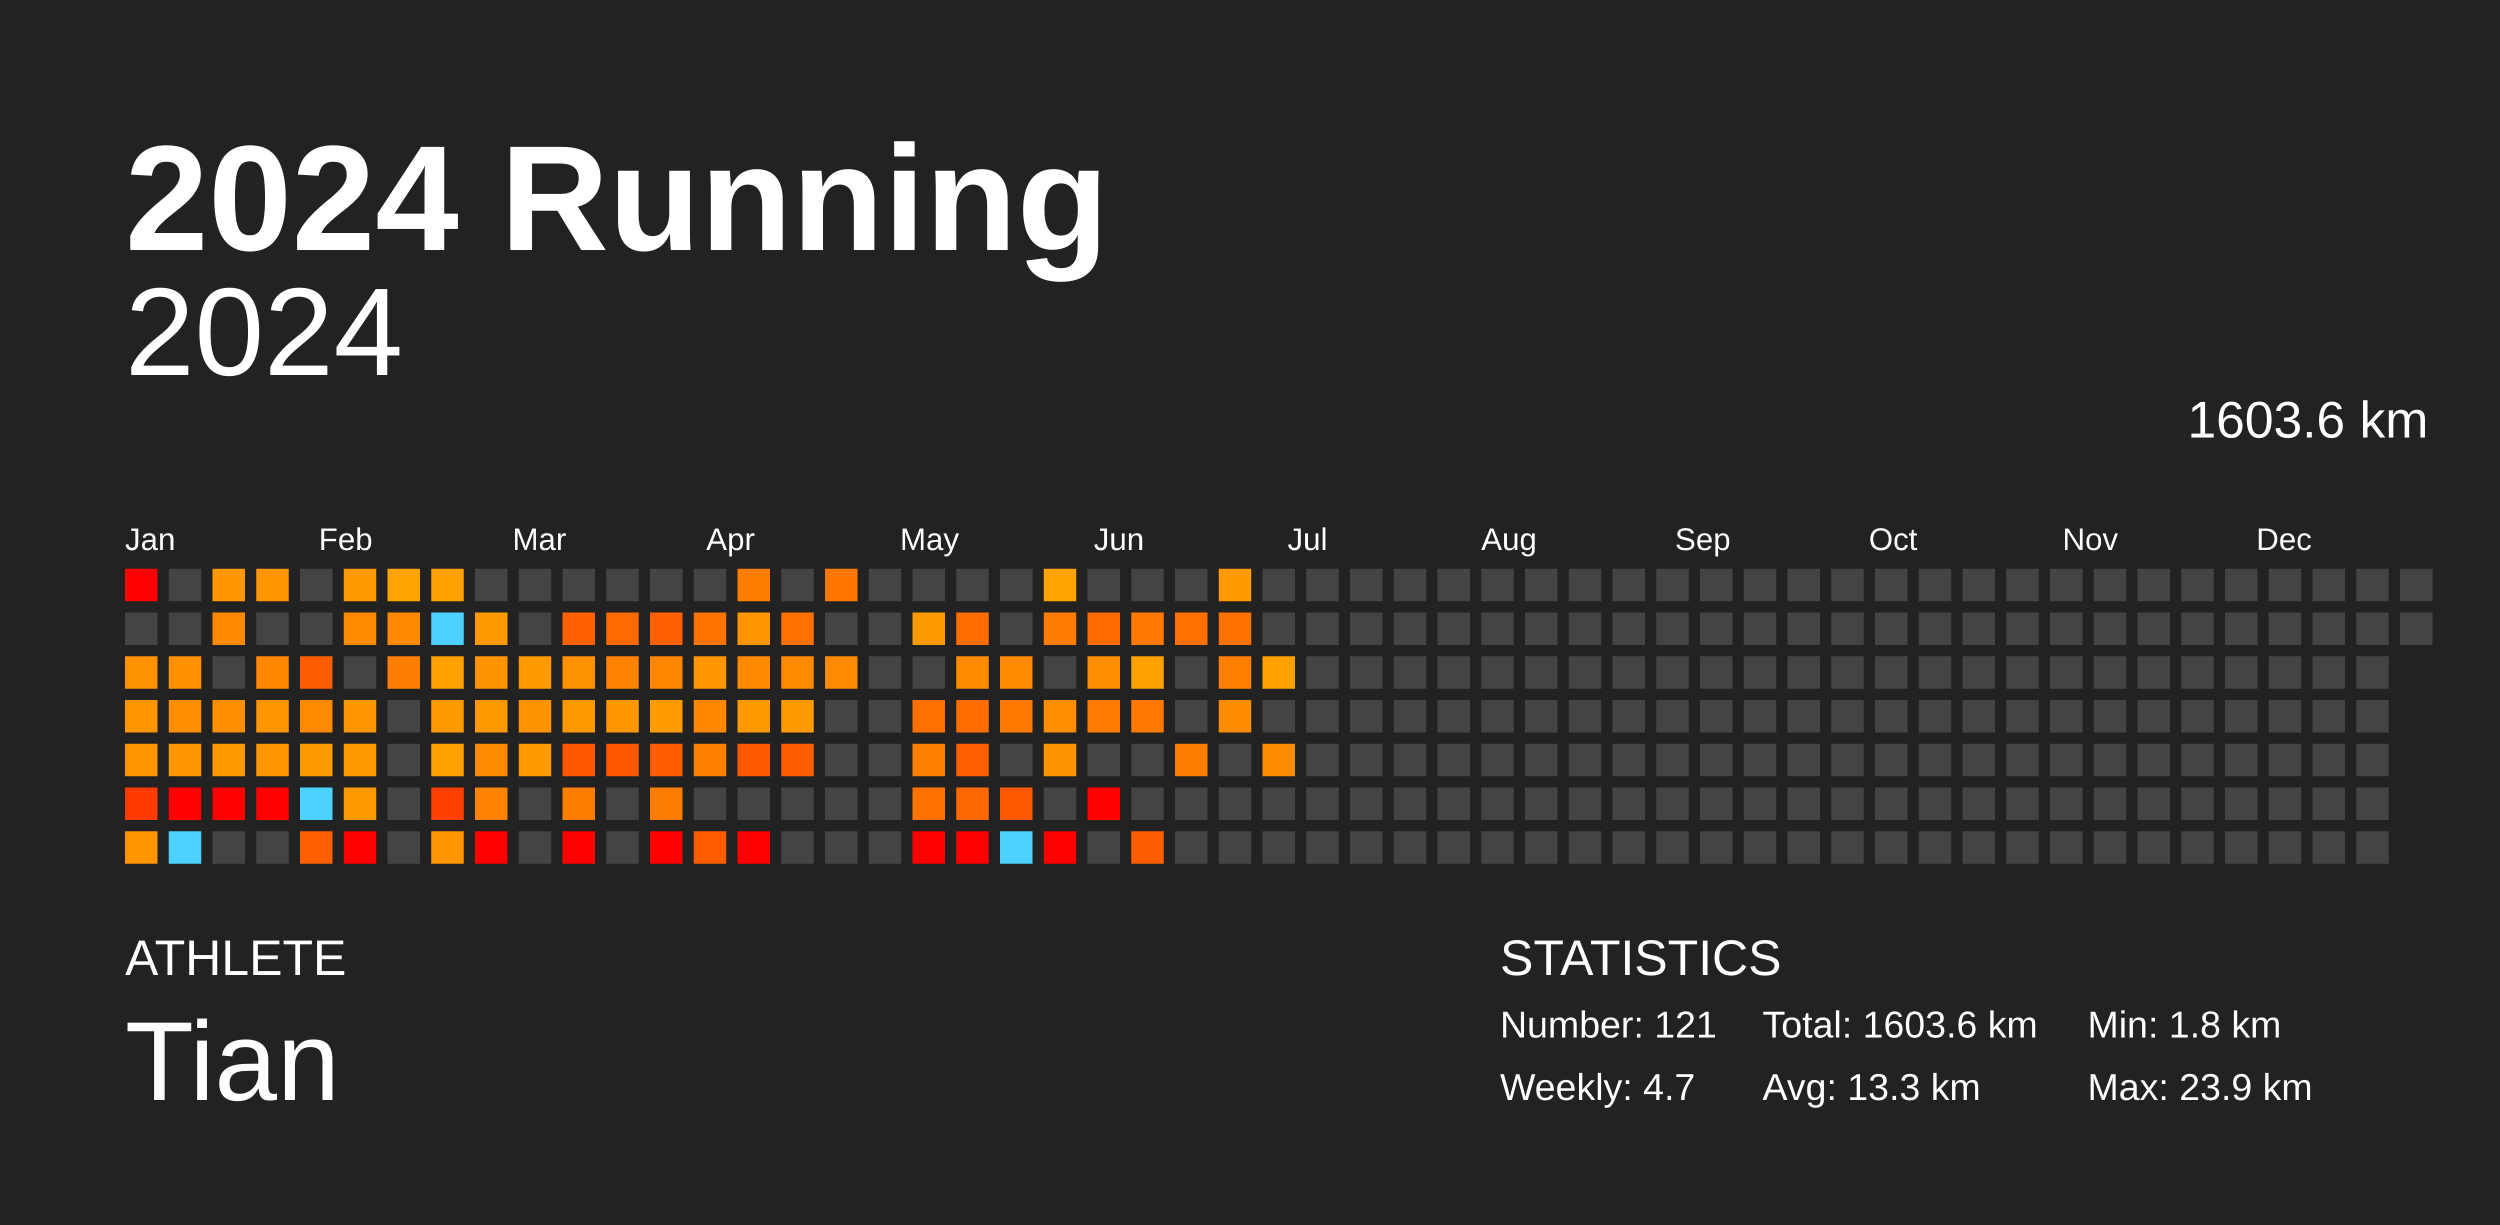
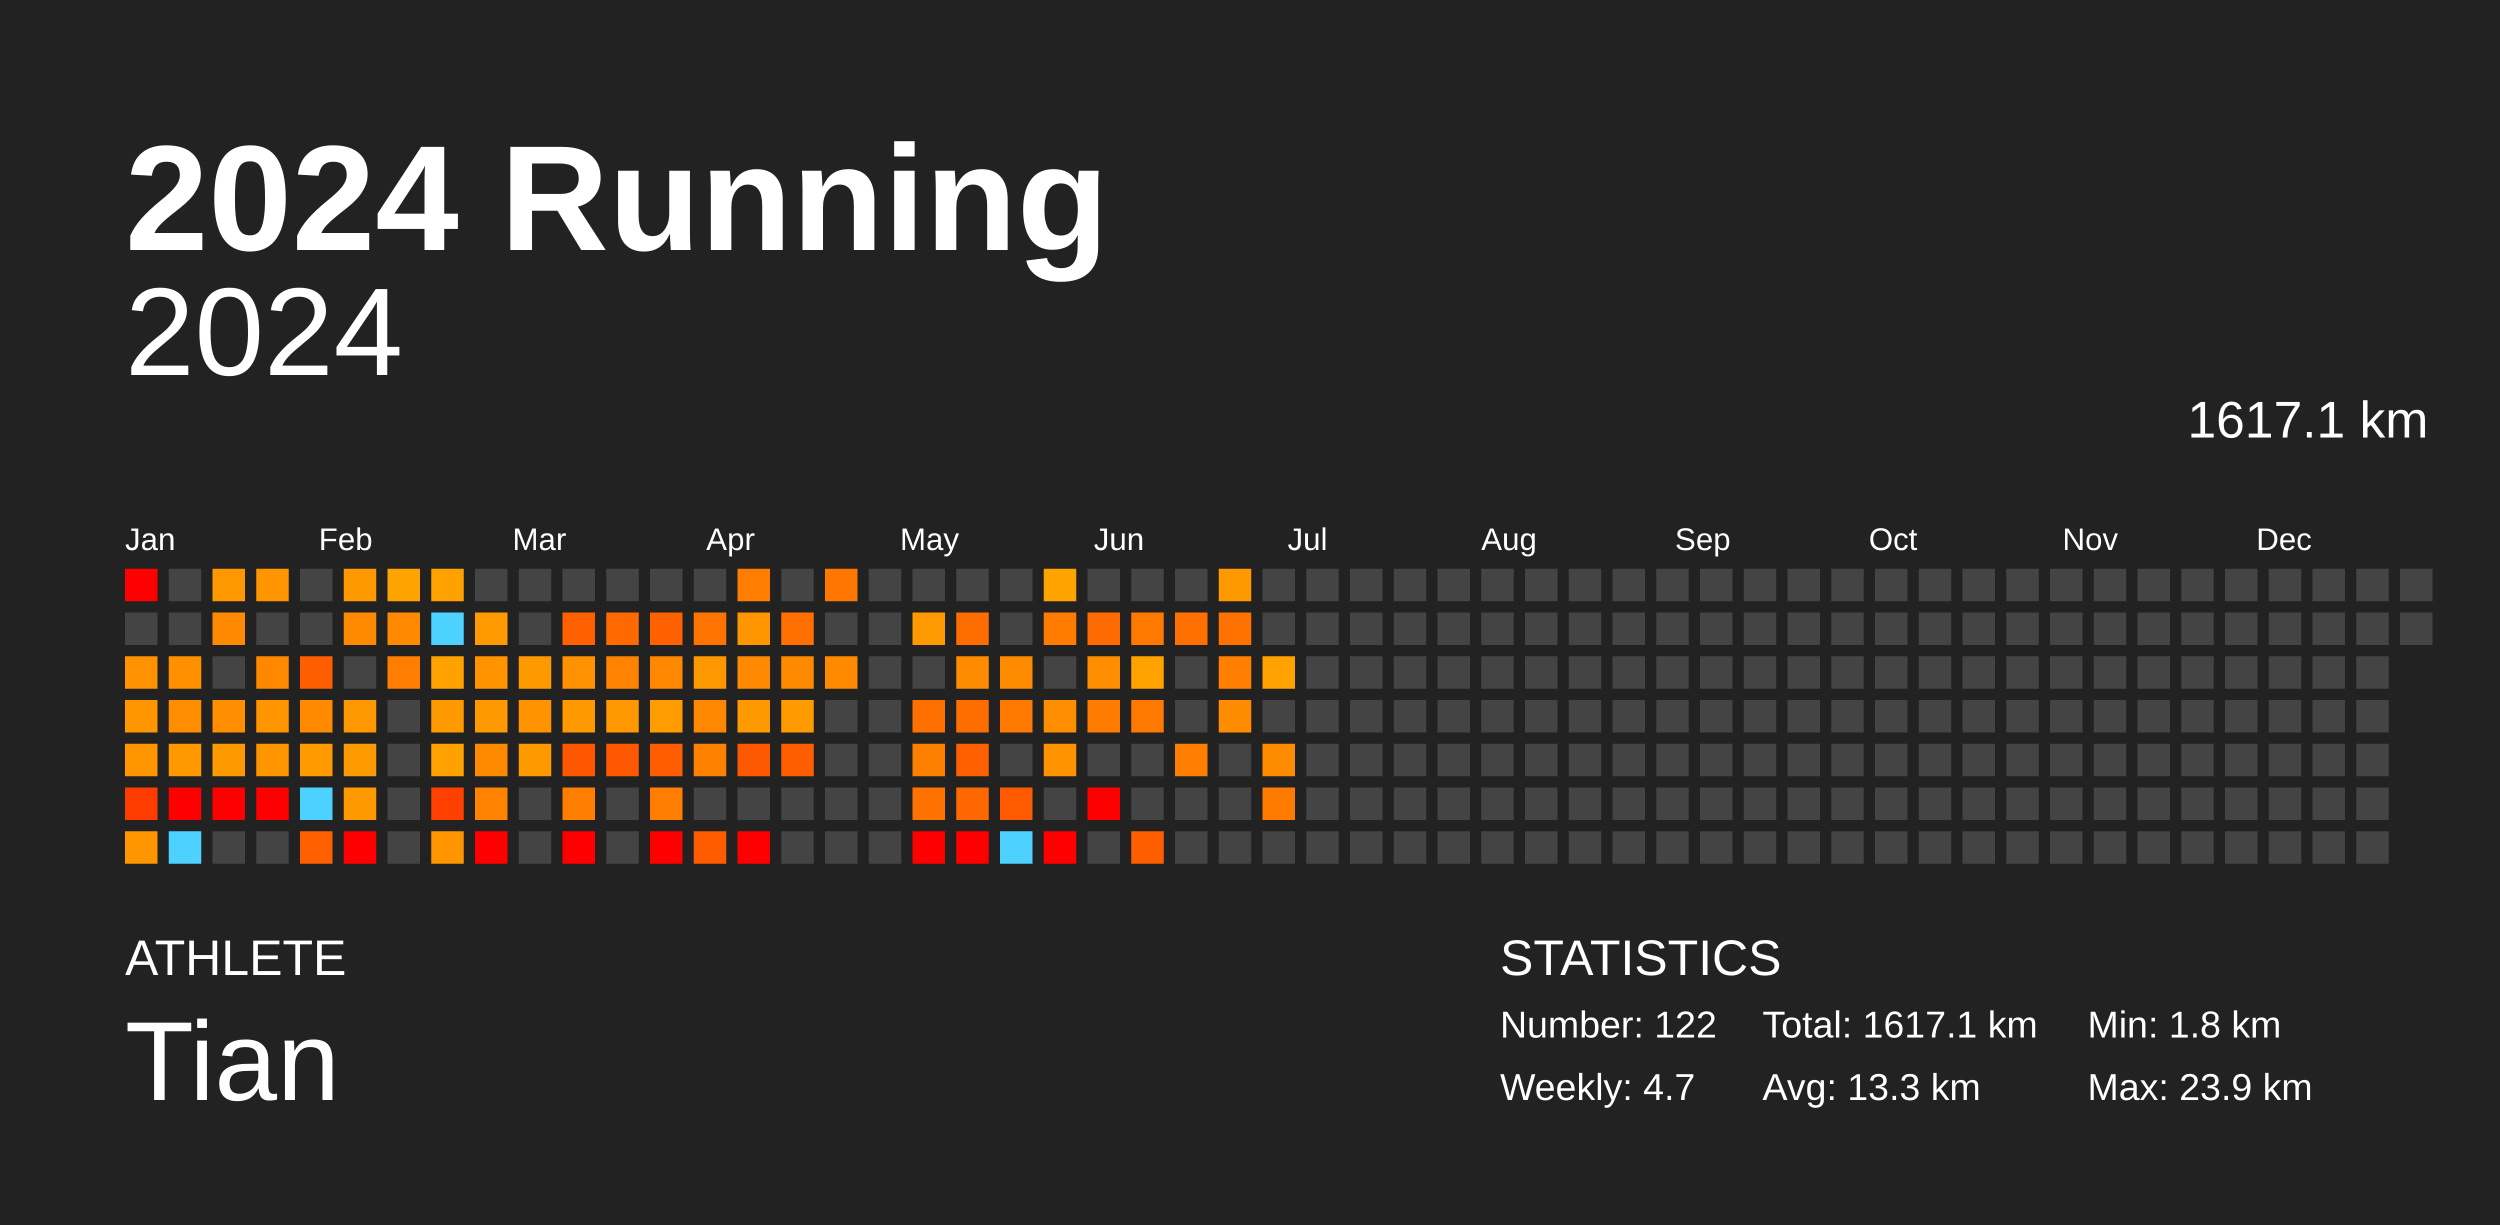
<svg xmlns="http://www.w3.org/2000/svg" baseProfile="full" height="98mm" version="1.1" viewBox="0,0,200,98" width="200mm">
  <defs />
  <rect fill="#222222" height="98" width="200" x="0" y="0" />
  <text fill="#FFFFFF" style="font-size:12px; font-family:Arial; font-weight:bold;" x="10" y="20">2024 Running</text>
  <text fill="#FFFFFF" style="font-size:4px; font-family:Arial" x="10" y="78">ATHLETE</text>
  <text fill="#FFFFFF" style="font-size:9px; font-family:Arial" x="10" y="88">Tian</text>
  <text fill="#FFFFFF" style="font-size:4px; font-family:Arial" x="120" y="78">STATISTICS</text>
-   <text fill="#FFFFFF" style="font-size:3px; font-family:Arial" x="120" y="83">Number: 121</text>
+   <text fill="#FFFFFF" style="font-size:3px; font-family:Arial" x="120" y="83">Number: 122</text>
  <text fill="#FFFFFF" style="font-size:3px; font-family:Arial" x="120" y="88">Weekly: 4.7</text>
-   <text fill="#FFFFFF" style="font-size:3px; font-family:Arial" x="141" y="83">Total: 1603.6 km</text>
+   <text fill="#FFFFFF" style="font-size:3px; font-family:Arial" x="141" y="83">Total: 1617.1 km</text>
  <text fill="#FFFFFF" style="font-size:3px; font-family:Arial" x="141" y="88">Avg: 13.3 km</text>
  <text fill="#FFFFFF" style="font-size:3px; font-family:Arial" x="167" y="83">Min: 1.8 km</text>
  <text fill="#FFFFFF" style="font-size:3px; font-family:Arial" x="167" y="88">Max: 23.9 km</text>
  <text alignment-baseline="hanging" fill="#FFFFFF" style="font-size:10.0px; font-family:Arial;" x="10" y="30">2024</text>
-   <text alignment-baseline="hanging" fill="#FFFFFF" style="font-size:4.125px; font-family:Arial;" x="175" y="35">1603.6 km</text>
+   <text alignment-baseline="hanging" fill="#FFFFFF" style="font-size:4.125px; font-family:Arial;" x="175" y="35">1617.1 km</text>
  <text fill="#FFFFFF" style="font-size:2.5px; font-family:Arial" x="10.0" y="44">Jan</text>
  <text fill="#FFFFFF" style="font-size:2.5px; font-family:Arial" x="25.5" y="44">Feb</text>
  <text fill="#FFFFFF" style="font-size:2.5px; font-family:Arial" x="41.0" y="44">Mar</text>
  <text fill="#FFFFFF" style="font-size:2.5px; font-family:Arial" x="56.5" y="44">Apr</text>
  <text fill="#FFFFFF" style="font-size:2.5px; font-family:Arial" x="72.0" y="44">May</text>
  <text fill="#FFFFFF" style="font-size:2.5px; font-family:Arial" x="87.5" y="44">Jun</text>
  <text fill="#FFFFFF" style="font-size:2.5px; font-family:Arial" x="103.0" y="44">Jul</text>
  <text fill="#FFFFFF" style="font-size:2.5px; font-family:Arial" x="118.5" y="44">Aug</text>
  <text fill="#FFFFFF" style="font-size:2.5px; font-family:Arial" x="134.0" y="44">Sep</text>
  <text fill="#FFFFFF" style="font-size:2.5px; font-family:Arial" x="149.5" y="44">Oct</text>
  <text fill="#FFFFFF" style="font-size:2.5px; font-family:Arial" x="165.0" y="44">Nov</text>
  <text fill="#FFFFFF" style="font-size:2.5px; font-family:Arial" x="180.5" y="44">Dec</text>
  <rect fill="red" height="2.6" width="2.6" x="10.0" y="45.5" />
  <rect fill="#444444" height="2.6" width="2.6" x="10.0" y="49.0" />
  <rect fill="#ff9200" height="2.6" width="2.6" x="10.0" y="52.5" />
  <rect fill="#ff9600" height="2.6" width="2.6" x="10.0" y="56.0" />
  <rect fill="#ff9500" height="2.6" width="2.6" x="10.0" y="59.5" />
  <rect fill="#ff3b00" height="2.6" width="2.6" x="10.0" y="63.0" />
  <rect fill="#ff9500" height="2.6" width="2.6" x="10.0" y="66.5" />
  <rect fill="#444444" height="2.6" width="2.6" x="13.5" y="45.5" />
  <rect fill="#444444" height="2.6" width="2.6" x="13.5" y="49.0" />
  <rect fill="#ff9100" height="2.6" width="2.6" x="13.5" y="52.5" />
  <rect fill="#ff8d00" height="2.6" width="2.6" x="13.5" y="56.0" />
  <rect fill="#ff9800" height="2.6" width="2.6" x="13.5" y="59.5" />
  <rect fill="red" height="2.6" width="2.6" x="13.5" y="63.0" />
  <rect fill="#4dd2ff" height="2.6" width="2.6" x="13.5" y="66.5" />
  <rect fill="#ff9800" height="2.6" width="2.6" x="17.0" y="45.5" />
  <rect fill="#ff8900" height="2.6" width="2.6" x="17.0" y="49.0" />
  <rect fill="#444444" height="2.6" width="2.6" x="17.0" y="52.5" />
  <rect fill="#ff8e00" height="2.6" width="2.6" x="17.0" y="56.0" />
  <rect fill="#ff9900" height="2.6" width="2.6" x="17.0" y="59.5" />
  <rect fill="red" height="2.6" width="2.6" x="17.0" y="63.0" />
  <rect fill="#444444" height="2.6" width="2.6" x="17.0" y="66.5" />
  <rect fill="#ff9500" height="2.6" width="2.6" x="20.5" y="45.5" />
  <rect fill="#444444" height="2.6" width="2.6" x="20.5" y="49.0" />
  <rect fill="#ff8800" height="2.6" width="2.6" x="20.5" y="52.5" />
  <rect fill="#ff9600" height="2.6" width="2.6" x="20.5" y="56.0" />
  <rect fill="#ff9600" height="2.6" width="2.6" x="20.5" y="59.5" />
  <rect fill="red" height="2.6" width="2.6" x="20.5" y="63.0" />
  <rect fill="#444444" height="2.6" width="2.6" x="20.5" y="66.5" />
  <rect fill="#444444" height="2.6" width="2.6" x="24.0" y="45.5" />
  <rect fill="#444444" height="2.6" width="2.6" x="24.0" y="49.0" />
  <rect fill="#ff5e00" height="2.6" width="2.6" x="24.0" y="52.5" />
  <rect fill="#ff8a00" height="2.6" width="2.6" x="24.0" y="56.0" />
  <rect fill="#ff9a00" height="2.6" width="2.6" x="24.0" y="59.5" />
  <rect fill="#4dd2ff" height="2.6" width="2.6" x="24.0" y="63.0" />
  <rect fill="#ff6100" height="2.6" width="2.6" x="24.0" y="66.5" />
  <rect fill="#ff9900" height="2.6" width="2.6" x="27.5" y="45.5" />
  <rect fill="#ff8a00" height="2.6" width="2.6" x="27.5" y="49.0" />
  <rect fill="#444444" height="2.6" width="2.6" x="27.5" y="52.5" />
  <rect fill="#ff9700" height="2.6" width="2.6" x="27.5" y="56.0" />
  <rect fill="#ff9a00" height="2.6" width="2.6" x="27.5" y="59.5" />
  <rect fill="#ff9900" height="2.6" width="2.6" x="27.5" y="63.0" />
  <rect fill="red" height="2.6" width="2.6" x="27.5" y="66.5" />
  <rect fill="#ffa300" height="2.6" width="2.6" x="31.0" y="45.5" />
  <rect fill="#ff8900" height="2.6" width="2.6" x="31.0" y="49.0" />
  <rect fill="#ff7d00" height="2.6" width="2.6" x="31.0" y="52.5" />
  <rect fill="#444444" height="2.6" width="2.6" x="31.0" y="56.0" />
  <rect fill="#444444" height="2.6" width="2.6" x="31.0" y="59.5" />
  <rect fill="#444444" height="2.6" width="2.6" x="31.0" y="63.0" />
  <rect fill="#444444" height="2.6" width="2.6" x="31.0" y="66.5" />
  <rect fill="#ffa200" height="2.6" width="2.6" x="34.5" y="45.5" />
  <rect fill="#4dd2ff" height="2.6" width="2.6" x="34.5" y="49.0" />
  <rect fill="#ffa200" height="2.6" width="2.6" x="34.5" y="52.5" />
  <rect fill="#ff9900" height="2.6" width="2.6" x="34.5" y="56.0" />
  <rect fill="#ffa100" height="2.6" width="2.6" x="34.5" y="59.5" />
  <rect fill="#ff4000" height="2.6" width="2.6" x="34.5" y="63.0" />
  <rect fill="#ff9600" height="2.6" width="2.6" x="34.5" y="66.5" />
  <rect fill="#444444" height="2.6" width="2.6" x="38.0" y="45.5" />
  <rect fill="#ff9a00" height="2.6" width="2.6" x="38.0" y="49.0" />
  <rect fill="#ff9300" height="2.6" width="2.6" x="38.0" y="52.5" />
  <rect fill="#ff9900" height="2.6" width="2.6" x="38.0" y="56.0" />
  <rect fill="#ff8a00" height="2.6" width="2.6" x="38.0" y="59.5" />
  <rect fill="#ff8200" height="2.6" width="2.6" x="38.0" y="63.0" />
  <rect fill="red" height="2.6" width="2.6" x="38.0" y="66.5" />
  <rect fill="#444444" height="2.6" width="2.6" x="41.5" y="45.5" />
  <rect fill="#444444" height="2.6" width="2.6" x="41.5" y="49.0" />
  <rect fill="#ff9900" height="2.6" width="2.6" x="41.5" y="52.5" />
  <rect fill="#ff9300" height="2.6" width="2.6" x="41.5" y="56.0" />
  <rect fill="#ff9900" height="2.6" width="2.6" x="41.5" y="59.5" />
  <rect fill="#444444" height="2.6" width="2.6" x="41.5" y="63.0" />
  <rect fill="#444444" height="2.6" width="2.6" x="41.5" y="66.5" />
  <rect fill="#444444" height="2.6" width="2.6" x="45.0" y="45.5" />
  <rect fill="#ff6100" height="2.6" width="2.6" x="45.0" y="49.0" />
  <rect fill="#ff9200" height="2.6" width="2.6" x="45.0" y="52.5" />
  <rect fill="#ff9900" height="2.6" width="2.6" x="45.0" y="56.0" />
  <rect fill="#ff5600" height="2.6" width="2.6" x="45.0" y="59.5" />
  <rect fill="#ff7e00" height="2.6" width="2.6" x="45.0" y="63.0" />
  <rect fill="red" height="2.6" width="2.6" x="45.0" y="66.5" />
  <rect fill="#444444" height="2.6" width="2.6" x="48.5" y="45.5" />
  <rect fill="#ff6900" height="2.6" width="2.6" x="48.5" y="49.0" />
  <rect fill="#ff8200" height="2.6" width="2.6" x="48.5" y="52.5" />
  <rect fill="#ff9800" height="2.6" width="2.6" x="48.5" y="56.0" />
  <rect fill="#ff5800" height="2.6" width="2.6" x="48.5" y="59.5" />
  <rect fill="#444444" height="2.6" width="2.6" x="48.5" y="63.0" />
  <rect fill="#444444" height="2.6" width="2.6" x="48.5" y="66.5" />
  <rect fill="#444444" height="2.6" width="2.6" x="52.0" y="45.5" />
  <rect fill="#ff6000" height="2.6" width="2.6" x="52.0" y="49.0" />
  <rect fill="#ff8800" height="2.6" width="2.6" x="52.0" y="52.5" />
  <rect fill="#ff9c00" height="2.6" width="2.6" x="52.0" y="56.0" />
  <rect fill="#ff5d00" height="2.6" width="2.6" x="52.0" y="59.5" />
  <rect fill="#ff7d00" height="2.6" width="2.6" x="52.0" y="63.0" />
  <rect fill="red" height="2.6" width="2.6" x="52.0" y="66.5" />
  <rect fill="#444444" height="2.6" width="2.6" x="55.5" y="45.5" />
  <rect fill="#ff7400" height="2.6" width="2.6" x="55.5" y="49.0" />
  <rect fill="#ff9700" height="2.6" width="2.6" x="55.5" y="52.5" />
  <rect fill="#ff8800" height="2.6" width="2.6" x="55.5" y="56.0" />
  <rect fill="#ff8100" height="2.6" width="2.6" x="55.5" y="59.5" />
  <rect fill="#444444" height="2.6" width="2.6" x="55.5" y="63.0" />
  <rect fill="#ff5c00" height="2.6" width="2.6" x="55.5" y="66.5" />
  <rect fill="#ff7e00" height="2.6" width="2.6" x="59.0" y="45.5" />
  <rect fill="#ff9500" height="2.6" width="2.6" x="59.0" y="49.0" />
  <rect fill="#ff8900" height="2.6" width="2.6" x="59.0" y="52.5" />
  <rect fill="#ff9900" height="2.6" width="2.6" x="59.0" y="56.0" />
  <rect fill="#ff5900" height="2.6" width="2.6" x="59.0" y="59.5" />
  <rect fill="#444444" height="2.6" width="2.6" x="59.0" y="63.0" />
  <rect fill="red" height="2.6" width="2.6" x="59.0" y="66.5" />
  <rect fill="#444444" height="2.6" width="2.6" x="62.5" y="45.5" />
  <rect fill="#ff7000" height="2.6" width="2.6" x="62.5" y="49.0" />
  <rect fill="#ff8a00" height="2.6" width="2.6" x="62.5" y="52.5" />
  <rect fill="#ff9b00" height="2.6" width="2.6" x="62.5" y="56.0" />
  <rect fill="#ff5e00" height="2.6" width="2.6" x="62.5" y="59.5" />
  <rect fill="#444444" height="2.6" width="2.6" x="62.5" y="63.0" />
  <rect fill="#444444" height="2.6" width="2.6" x="62.5" y="66.5" />
  <rect fill="#ff7600" height="2.6" width="2.6" x="66.0" y="45.5" />
  <rect fill="#444444" height="2.6" width="2.6" x="66.0" y="49.0" />
  <rect fill="#ff8a00" height="2.6" width="2.6" x="66.0" y="52.5" />
  <rect fill="#444444" height="2.6" width="2.6" x="66.0" y="56.0" />
  <rect fill="#444444" height="2.6" width="2.6" x="66.0" y="59.5" />
  <rect fill="#444444" height="2.6" width="2.6" x="66.0" y="63.0" />
  <rect fill="#444444" height="2.6" width="2.6" x="66.0" y="66.5" />
  <rect fill="#444444" height="2.6" width="2.6" x="69.5" y="45.5" />
  <rect fill="#444444" height="2.6" width="2.6" x="69.5" y="49.0" />
  <rect fill="#444444" height="2.6" width="2.6" x="69.5" y="52.5" />
  <rect fill="#444444" height="2.6" width="2.6" x="69.5" y="56.0" />
  <rect fill="#444444" height="2.6" width="2.6" x="69.5" y="59.5" />
  <rect fill="#444444" height="2.6" width="2.6" x="69.5" y="63.0" />
  <rect fill="#444444" height="2.6" width="2.6" x="69.5" y="66.5" />
  <rect fill="#444444" height="2.6" width="2.6" x="73.0" y="45.5" />
  <rect fill="#ff9b00" height="2.6" width="2.6" x="73.0" y="49.0" />
  <rect fill="#444444" height="2.6" width="2.6" x="73.0" y="52.5" />
  <rect fill="#ff7000" height="2.6" width="2.6" x="73.0" y="56.0" />
  <rect fill="#ff7f00" height="2.6" width="2.6" x="73.0" y="59.5" />
  <rect fill="#ff7200" height="2.6" width="2.6" x="73.0" y="63.0" />
  <rect fill="red" height="2.6" width="2.6" x="73.0" y="66.5" />
  <rect fill="#444444" height="2.6" width="2.6" x="76.5" y="45.5" />
  <rect fill="#ff6c00" height="2.6" width="2.6" x="76.5" y="49.0" />
  <rect fill="#ff8c00" height="2.6" width="2.6" x="76.5" y="52.5" />
  <rect fill="#ff6d00" height="2.6" width="2.6" x="76.5" y="56.0" />
  <rect fill="#ff5f00" height="2.6" width="2.6" x="76.5" y="59.5" />
  <rect fill="#ff6800" height="2.6" width="2.6" x="76.5" y="63.0" />
  <rect fill="red" height="2.6" width="2.6" x="76.5" y="66.5" />
  <rect fill="#444444" height="2.6" width="2.6" x="80.0" y="45.5" />
  <rect fill="#444444" height="2.6" width="2.6" x="80.0" y="49.0" />
  <rect fill="#ff8b00" height="2.6" width="2.6" x="80.0" y="52.5" />
  <rect fill="#ff7900" height="2.6" width="2.6" x="80.0" y="56.0" />
  <rect fill="#444444" height="2.6" width="2.6" x="80.0" y="59.5" />
  <rect fill="#ff5a00" height="2.6" width="2.6" x="80.0" y="63.0" />
  <rect fill="#4dd2ff" height="2.6" width="2.6" x="80.0" y="66.5" />
  <rect fill="#ffa300" height="2.6" width="2.6" x="83.5" y="45.5" />
  <rect fill="#ff7c00" height="2.6" width="2.6" x="83.5" y="49.0" />
  <rect fill="#444444" height="2.6" width="2.6" x="83.5" y="52.5" />
  <rect fill="#ff8d00" height="2.6" width="2.6" x="83.5" y="56.0" />
  <rect fill="#ff9400" height="2.6" width="2.6" x="83.5" y="59.5" />
  <rect fill="#444444" height="2.6" width="2.6" x="83.5" y="63.0" />
  <rect fill="red" height="2.6" width="2.6" x="83.5" y="66.5" />
  <rect fill="#444444" height="2.6" width="2.6" x="87.0" y="45.5" />
  <rect fill="#ff6b00" height="2.6" width="2.6" x="87.0" y="49.0" />
  <rect fill="#ff8d00" height="2.6" width="2.6" x="87.0" y="52.5" />
  <rect fill="#ff7c00" height="2.6" width="2.6" x="87.0" y="56.0" />
  <rect fill="#444444" height="2.6" width="2.6" x="87.0" y="59.5" />
  <rect fill="red" height="2.6" width="2.6" x="87.0" y="63.0" />
  <rect fill="#444444" height="2.6" width="2.6" x="87.0" y="66.5" />
  <rect fill="#444444" height="2.6" width="2.6" x="90.5" y="45.5" />
  <rect fill="#ff7900" height="2.6" width="2.6" x="90.5" y="49.0" />
  <rect fill="#ffa200" height="2.6" width="2.6" x="90.5" y="52.5" />
  <rect fill="#ff7800" height="2.6" width="2.6" x="90.5" y="56.0" />
  <rect fill="#444444" height="2.6" width="2.6" x="90.5" y="59.5" />
  <rect fill="#444444" height="2.6" width="2.6" x="90.5" y="63.0" />
  <rect fill="#ff5e00" height="2.6" width="2.6" x="90.5" y="66.5" />
  <rect fill="#444444" height="2.6" width="2.6" x="94.0" y="45.5" />
  <rect fill="#ff7000" height="2.6" width="2.6" x="94.0" y="49.0" />
  <rect fill="#444444" height="2.6" width="2.6" x="94.0" y="52.5" />
  <rect fill="#444444" height="2.6" width="2.6" x="94.0" y="56.0" />
  <rect fill="#ff7e00" height="2.6" width="2.6" x="94.0" y="59.5" />
  <rect fill="#444444" height="2.6" width="2.6" x="94.0" y="63.0" />
  <rect fill="#444444" height="2.6" width="2.6" x="94.0" y="66.5" />
  <rect fill="#ff9900" height="2.6" width="2.6" x="97.5" y="45.5" />
  <rect fill="#ff7200" height="2.6" width="2.6" x="97.5" y="49.0" />
  <rect fill="#ff7f00" height="2.6" width="2.6" x="97.5" y="52.5" />
  <rect fill="#ff8b00" height="2.6" width="2.6" x="97.5" y="56.0" />
  <rect fill="#444444" height="2.6" width="2.6" x="97.5" y="59.5" />
  <rect fill="#444444" height="2.6" width="2.6" x="97.5" y="63.0" />
  <rect fill="#444444" height="2.6" width="2.6" x="97.5" y="66.5" />
  <rect fill="#444444" height="2.6" width="2.6" x="101.0" y="45.5" />
  <rect fill="#444444" height="2.6" width="2.6" x="101.0" y="49.0" />
  <rect fill="#ffa200" height="2.6" width="2.6" x="101.0" y="52.5" />
  <rect fill="#444444" height="2.6" width="2.6" x="101.0" y="56.0" />
  <rect fill="#ff8b00" height="2.6" width="2.6" x="101.0" y="59.5" />
-   <rect fill="#444444" height="2.6" width="2.6" x="101.0" y="63.0" />
+   <rect fill="#ff7b00" height="2.6" width="2.6" x="101.0" y="63.0" />
  <rect fill="#444444" height="2.6" width="2.6" x="101.0" y="66.5" />
  <rect fill="#444444" height="2.6" width="2.6" x="104.5" y="45.5" />
  <rect fill="#444444" height="2.6" width="2.6" x="104.5" y="49.0" />
  <rect fill="#444444" height="2.6" width="2.6" x="104.5" y="52.5" />
  <rect fill="#444444" height="2.6" width="2.6" x="104.5" y="56.0" />
  <rect fill="#444444" height="2.6" width="2.6" x="104.5" y="59.5" />
  <rect fill="#444444" height="2.6" width="2.6" x="104.5" y="63.0" />
  <rect fill="#444444" height="2.6" width="2.6" x="104.5" y="66.5" />
  <rect fill="#444444" height="2.6" width="2.6" x="108.0" y="45.5" />
  <rect fill="#444444" height="2.6" width="2.6" x="108.0" y="49.0" />
  <rect fill="#444444" height="2.6" width="2.6" x="108.0" y="52.5" />
  <rect fill="#444444" height="2.6" width="2.6" x="108.0" y="56.0" />
  <rect fill="#444444" height="2.6" width="2.6" x="108.0" y="59.5" />
  <rect fill="#444444" height="2.6" width="2.6" x="108.0" y="63.0" />
  <rect fill="#444444" height="2.6" width="2.6" x="108.0" y="66.5" />
  <rect fill="#444444" height="2.6" width="2.6" x="111.5" y="45.5" />
  <rect fill="#444444" height="2.6" width="2.6" x="111.5" y="49.0" />
  <rect fill="#444444" height="2.6" width="2.6" x="111.5" y="52.5" />
  <rect fill="#444444" height="2.6" width="2.6" x="111.5" y="56.0" />
  <rect fill="#444444" height="2.6" width="2.6" x="111.5" y="59.5" />
  <rect fill="#444444" height="2.6" width="2.6" x="111.5" y="63.0" />
  <rect fill="#444444" height="2.6" width="2.6" x="111.5" y="66.5" />
  <rect fill="#444444" height="2.6" width="2.6" x="115.0" y="45.5" />
  <rect fill="#444444" height="2.6" width="2.6" x="115.0" y="49.0" />
  <rect fill="#444444" height="2.6" width="2.6" x="115.0" y="52.5" />
  <rect fill="#444444" height="2.6" width="2.6" x="115.0" y="56.0" />
  <rect fill="#444444" height="2.6" width="2.6" x="115.0" y="59.5" />
  <rect fill="#444444" height="2.6" width="2.6" x="115.0" y="63.0" />
  <rect fill="#444444" height="2.6" width="2.6" x="115.0" y="66.5" />
  <rect fill="#444444" height="2.6" width="2.6" x="118.5" y="45.5" />
  <rect fill="#444444" height="2.6" width="2.6" x="118.5" y="49.0" />
  <rect fill="#444444" height="2.6" width="2.6" x="118.5" y="52.5" />
  <rect fill="#444444" height="2.6" width="2.6" x="118.5" y="56.0" />
  <rect fill="#444444" height="2.6" width="2.6" x="118.5" y="59.5" />
  <rect fill="#444444" height="2.6" width="2.6" x="118.5" y="63.0" />
  <rect fill="#444444" height="2.6" width="2.6" x="118.5" y="66.5" />
  <rect fill="#444444" height="2.6" width="2.6" x="122.0" y="45.5" />
  <rect fill="#444444" height="2.6" width="2.6" x="122.0" y="49.0" />
  <rect fill="#444444" height="2.6" width="2.6" x="122.0" y="52.5" />
  <rect fill="#444444" height="2.6" width="2.6" x="122.0" y="56.0" />
  <rect fill="#444444" height="2.6" width="2.6" x="122.0" y="59.5" />
  <rect fill="#444444" height="2.6" width="2.6" x="122.0" y="63.0" />
  <rect fill="#444444" height="2.6" width="2.6" x="122.0" y="66.5" />
  <rect fill="#444444" height="2.6" width="2.6" x="125.5" y="45.5" />
  <rect fill="#444444" height="2.6" width="2.6" x="125.5" y="49.0" />
  <rect fill="#444444" height="2.6" width="2.6" x="125.5" y="52.5" />
  <rect fill="#444444" height="2.6" width="2.6" x="125.5" y="56.0" />
  <rect fill="#444444" height="2.6" width="2.6" x="125.5" y="59.5" />
  <rect fill="#444444" height="2.6" width="2.6" x="125.5" y="63.0" />
  <rect fill="#444444" height="2.6" width="2.6" x="125.5" y="66.5" />
  <rect fill="#444444" height="2.6" width="2.6" x="129.0" y="45.5" />
  <rect fill="#444444" height="2.6" width="2.6" x="129.0" y="49.0" />
  <rect fill="#444444" height="2.6" width="2.6" x="129.0" y="52.5" />
  <rect fill="#444444" height="2.6" width="2.6" x="129.0" y="56.0" />
  <rect fill="#444444" height="2.6" width="2.6" x="129.0" y="59.5" />
  <rect fill="#444444" height="2.6" width="2.6" x="129.0" y="63.0" />
  <rect fill="#444444" height="2.6" width="2.6" x="129.0" y="66.5" />
  <rect fill="#444444" height="2.6" width="2.6" x="132.5" y="45.5" />
  <rect fill="#444444" height="2.6" width="2.6" x="132.5" y="49.0" />
  <rect fill="#444444" height="2.6" width="2.6" x="132.5" y="52.5" />
  <rect fill="#444444" height="2.6" width="2.6" x="132.5" y="56.0" />
  <rect fill="#444444" height="2.6" width="2.6" x="132.5" y="59.5" />
  <rect fill="#444444" height="2.6" width="2.6" x="132.5" y="63.0" />
  <rect fill="#444444" height="2.6" width="2.6" x="132.5" y="66.5" />
  <rect fill="#444444" height="2.6" width="2.6" x="136.0" y="45.5" />
  <rect fill="#444444" height="2.6" width="2.6" x="136.0" y="49.0" />
  <rect fill="#444444" height="2.6" width="2.6" x="136.0" y="52.5" />
  <rect fill="#444444" height="2.6" width="2.6" x="136.0" y="56.0" />
  <rect fill="#444444" height="2.6" width="2.6" x="136.0" y="59.5" />
  <rect fill="#444444" height="2.6" width="2.6" x="136.0" y="63.0" />
  <rect fill="#444444" height="2.6" width="2.6" x="136.0" y="66.5" />
  <rect fill="#444444" height="2.6" width="2.6" x="139.5" y="45.5" />
  <rect fill="#444444" height="2.6" width="2.6" x="139.5" y="49.0" />
  <rect fill="#444444" height="2.6" width="2.6" x="139.5" y="52.5" />
  <rect fill="#444444" height="2.6" width="2.6" x="139.5" y="56.0" />
  <rect fill="#444444" height="2.6" width="2.6" x="139.5" y="59.5" />
  <rect fill="#444444" height="2.6" width="2.6" x="139.5" y="63.0" />
  <rect fill="#444444" height="2.6" width="2.6" x="139.5" y="66.5" />
  <rect fill="#444444" height="2.6" width="2.6" x="143.0" y="45.5" />
  <rect fill="#444444" height="2.6" width="2.6" x="143.0" y="49.0" />
  <rect fill="#444444" height="2.6" width="2.6" x="143.0" y="52.5" />
  <rect fill="#444444" height="2.6" width="2.6" x="143.0" y="56.0" />
  <rect fill="#444444" height="2.6" width="2.6" x="143.0" y="59.5" />
  <rect fill="#444444" height="2.6" width="2.6" x="143.0" y="63.0" />
  <rect fill="#444444" height="2.6" width="2.6" x="143.0" y="66.5" />
  <rect fill="#444444" height="2.6" width="2.6" x="146.5" y="45.5" />
  <rect fill="#444444" height="2.6" width="2.6" x="146.5" y="49.0" />
  <rect fill="#444444" height="2.6" width="2.6" x="146.5" y="52.5" />
  <rect fill="#444444" height="2.6" width="2.6" x="146.5" y="56.0" />
  <rect fill="#444444" height="2.6" width="2.6" x="146.5" y="59.5" />
  <rect fill="#444444" height="2.6" width="2.6" x="146.5" y="63.0" />
  <rect fill="#444444" height="2.6" width="2.6" x="146.5" y="66.5" />
  <rect fill="#444444" height="2.6" width="2.6" x="150.0" y="45.5" />
  <rect fill="#444444" height="2.6" width="2.6" x="150.0" y="49.0" />
  <rect fill="#444444" height="2.6" width="2.6" x="150.0" y="52.5" />
  <rect fill="#444444" height="2.6" width="2.6" x="150.0" y="56.0" />
  <rect fill="#444444" height="2.6" width="2.6" x="150.0" y="59.5" />
  <rect fill="#444444" height="2.6" width="2.6" x="150.0" y="63.0" />
  <rect fill="#444444" height="2.6" width="2.6" x="150.0" y="66.5" />
  <rect fill="#444444" height="2.6" width="2.6" x="153.5" y="45.5" />
  <rect fill="#444444" height="2.6" width="2.6" x="153.5" y="49.0" />
  <rect fill="#444444" height="2.6" width="2.6" x="153.5" y="52.5" />
  <rect fill="#444444" height="2.6" width="2.6" x="153.5" y="56.0" />
  <rect fill="#444444" height="2.6" width="2.6" x="153.5" y="59.5" />
  <rect fill="#444444" height="2.6" width="2.6" x="153.5" y="63.0" />
  <rect fill="#444444" height="2.6" width="2.6" x="153.5" y="66.5" />
  <rect fill="#444444" height="2.6" width="2.6" x="157.0" y="45.5" />
  <rect fill="#444444" height="2.6" width="2.6" x="157.0" y="49.0" />
  <rect fill="#444444" height="2.6" width="2.6" x="157.0" y="52.5" />
  <rect fill="#444444" height="2.6" width="2.6" x="157.0" y="56.0" />
  <rect fill="#444444" height="2.6" width="2.6" x="157.0" y="59.5" />
  <rect fill="#444444" height="2.6" width="2.6" x="157.0" y="63.0" />
  <rect fill="#444444" height="2.6" width="2.6" x="157.0" y="66.5" />
  <rect fill="#444444" height="2.6" width="2.6" x="160.5" y="45.5" />
  <rect fill="#444444" height="2.6" width="2.6" x="160.5" y="49.0" />
  <rect fill="#444444" height="2.6" width="2.6" x="160.5" y="52.5" />
  <rect fill="#444444" height="2.6" width="2.6" x="160.5" y="56.0" />
  <rect fill="#444444" height="2.6" width="2.6" x="160.5" y="59.5" />
  <rect fill="#444444" height="2.6" width="2.6" x="160.5" y="63.0" />
  <rect fill="#444444" height="2.6" width="2.6" x="160.5" y="66.5" />
  <rect fill="#444444" height="2.6" width="2.6" x="164.0" y="45.5" />
  <rect fill="#444444" height="2.6" width="2.6" x="164.0" y="49.0" />
  <rect fill="#444444" height="2.6" width="2.6" x="164.0" y="52.5" />
  <rect fill="#444444" height="2.6" width="2.6" x="164.0" y="56.0" />
  <rect fill="#444444" height="2.6" width="2.6" x="164.0" y="59.5" />
  <rect fill="#444444" height="2.6" width="2.6" x="164.0" y="63.0" />
  <rect fill="#444444" height="2.6" width="2.6" x="164.0" y="66.5" />
  <rect fill="#444444" height="2.6" width="2.6" x="167.5" y="45.5" />
  <rect fill="#444444" height="2.6" width="2.6" x="167.5" y="49.0" />
  <rect fill="#444444" height="2.6" width="2.6" x="167.5" y="52.5" />
  <rect fill="#444444" height="2.6" width="2.6" x="167.5" y="56.0" />
  <rect fill="#444444" height="2.6" width="2.6" x="167.5" y="59.5" />
  <rect fill="#444444" height="2.6" width="2.6" x="167.5" y="63.0" />
  <rect fill="#444444" height="2.6" width="2.6" x="167.5" y="66.5" />
  <rect fill="#444444" height="2.6" width="2.6" x="171.0" y="45.5" />
  <rect fill="#444444" height="2.6" width="2.6" x="171.0" y="49.0" />
  <rect fill="#444444" height="2.6" width="2.6" x="171.0" y="52.5" />
  <rect fill="#444444" height="2.6" width="2.6" x="171.0" y="56.0" />
  <rect fill="#444444" height="2.6" width="2.6" x="171.0" y="59.5" />
  <rect fill="#444444" height="2.6" width="2.6" x="171.0" y="63.0" />
  <rect fill="#444444" height="2.6" width="2.6" x="171.0" y="66.5" />
  <rect fill="#444444" height="2.6" width="2.6" x="174.5" y="45.5" />
  <rect fill="#444444" height="2.6" width="2.6" x="174.5" y="49.0" />
  <rect fill="#444444" height="2.6" width="2.6" x="174.5" y="52.5" />
  <rect fill="#444444" height="2.6" width="2.6" x="174.5" y="56.0" />
  <rect fill="#444444" height="2.6" width="2.6" x="174.5" y="59.5" />
  <rect fill="#444444" height="2.6" width="2.6" x="174.5" y="63.0" />
  <rect fill="#444444" height="2.6" width="2.6" x="174.5" y="66.5" />
  <rect fill="#444444" height="2.6" width="2.6" x="178.0" y="45.5" />
  <rect fill="#444444" height="2.6" width="2.6" x="178.0" y="49.0" />
  <rect fill="#444444" height="2.6" width="2.6" x="178.0" y="52.5" />
  <rect fill="#444444" height="2.6" width="2.6" x="178.0" y="56.0" />
  <rect fill="#444444" height="2.6" width="2.6" x="178.0" y="59.5" />
  <rect fill="#444444" height="2.6" width="2.6" x="178.0" y="63.0" />
  <rect fill="#444444" height="2.6" width="2.6" x="178.0" y="66.5" />
  <rect fill="#444444" height="2.6" width="2.6" x="181.5" y="45.5" />
  <rect fill="#444444" height="2.6" width="2.6" x="181.5" y="49.0" />
  <rect fill="#444444" height="2.6" width="2.6" x="181.5" y="52.5" />
  <rect fill="#444444" height="2.6" width="2.6" x="181.5" y="56.0" />
  <rect fill="#444444" height="2.6" width="2.6" x="181.5" y="59.5" />
  <rect fill="#444444" height="2.6" width="2.6" x="181.5" y="63.0" />
  <rect fill="#444444" height="2.6" width="2.6" x="181.5" y="66.5" />
  <rect fill="#444444" height="2.6" width="2.6" x="185.0" y="45.5" />
  <rect fill="#444444" height="2.6" width="2.6" x="185.0" y="49.0" />
  <rect fill="#444444" height="2.6" width="2.6" x="185.0" y="52.5" />
  <rect fill="#444444" height="2.6" width="2.6" x="185.0" y="56.0" />
  <rect fill="#444444" height="2.6" width="2.6" x="185.0" y="59.5" />
  <rect fill="#444444" height="2.6" width="2.6" x="185.0" y="63.0" />
  <rect fill="#444444" height="2.6" width="2.6" x="185.0" y="66.5" />
  <rect fill="#444444" height="2.6" width="2.6" x="188.5" y="45.5" />
  <rect fill="#444444" height="2.6" width="2.6" x="188.5" y="49.0" />
  <rect fill="#444444" height="2.6" width="2.6" x="188.5" y="52.5" />
  <rect fill="#444444" height="2.6" width="2.6" x="188.5" y="56.0" />
  <rect fill="#444444" height="2.6" width="2.6" x="188.5" y="59.5" />
  <rect fill="#444444" height="2.6" width="2.6" x="188.5" y="63.0" />
  <rect fill="#444444" height="2.6" width="2.6" x="188.5" y="66.5" />
  <rect fill="#444444" height="2.6" width="2.6" x="192.0" y="45.5" />
  <rect fill="#444444" height="2.6" width="2.6" x="192.0" y="49.0" />
</svg>
